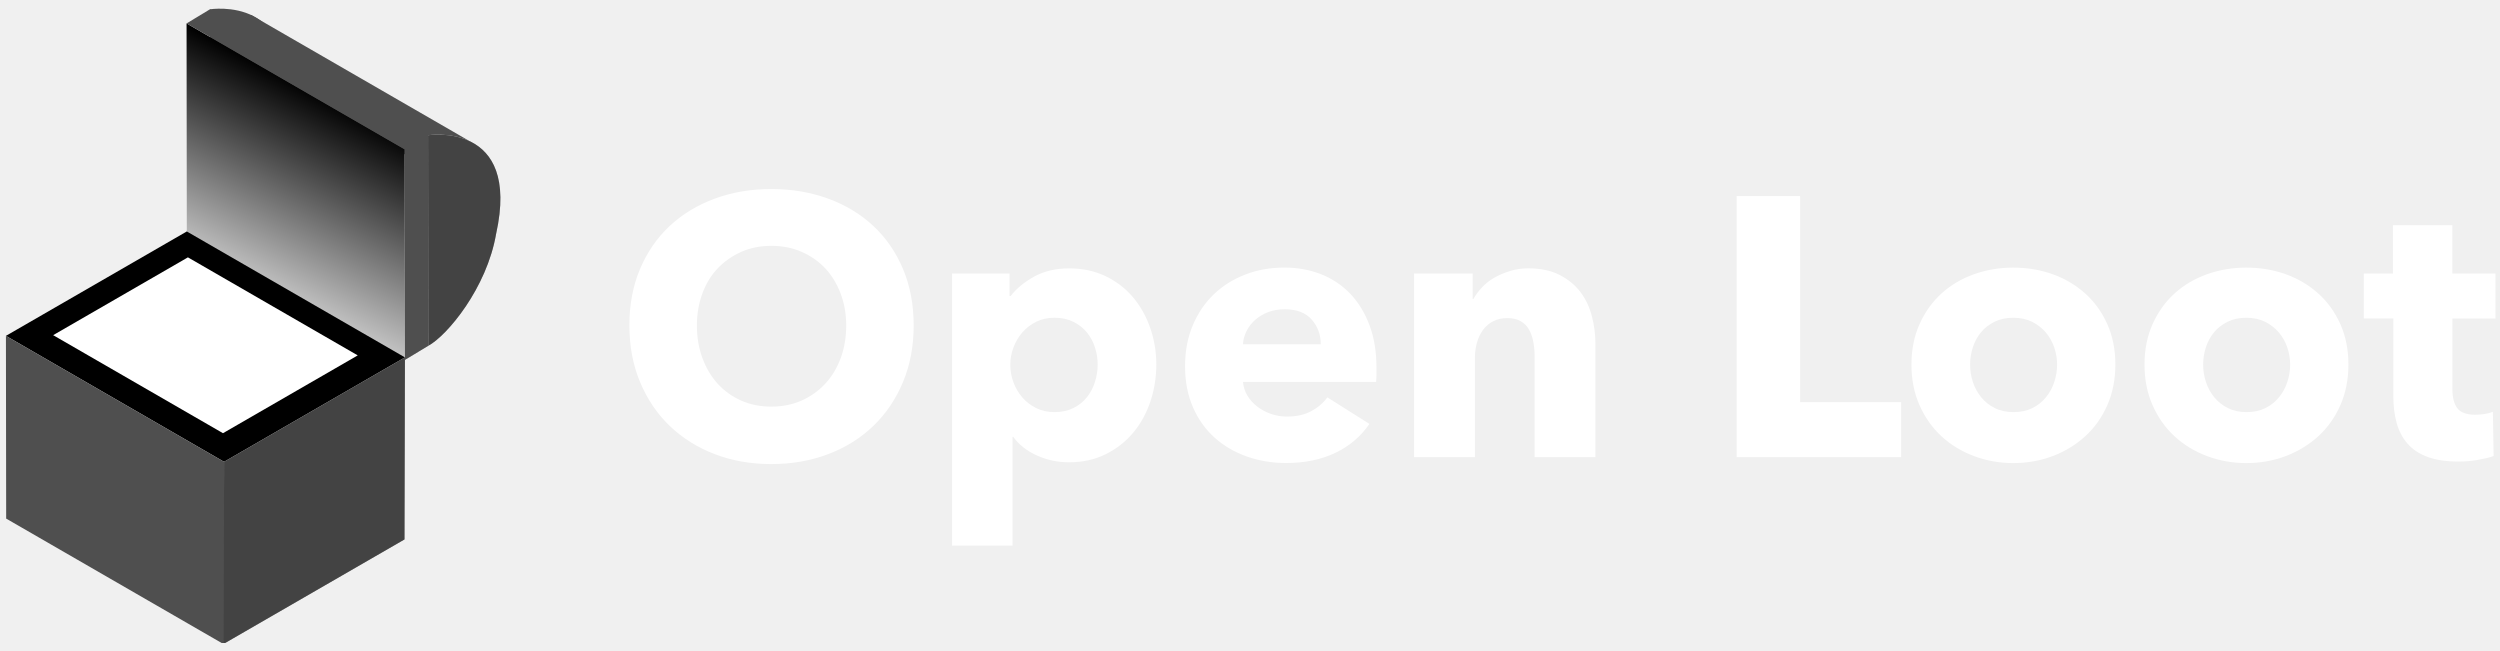
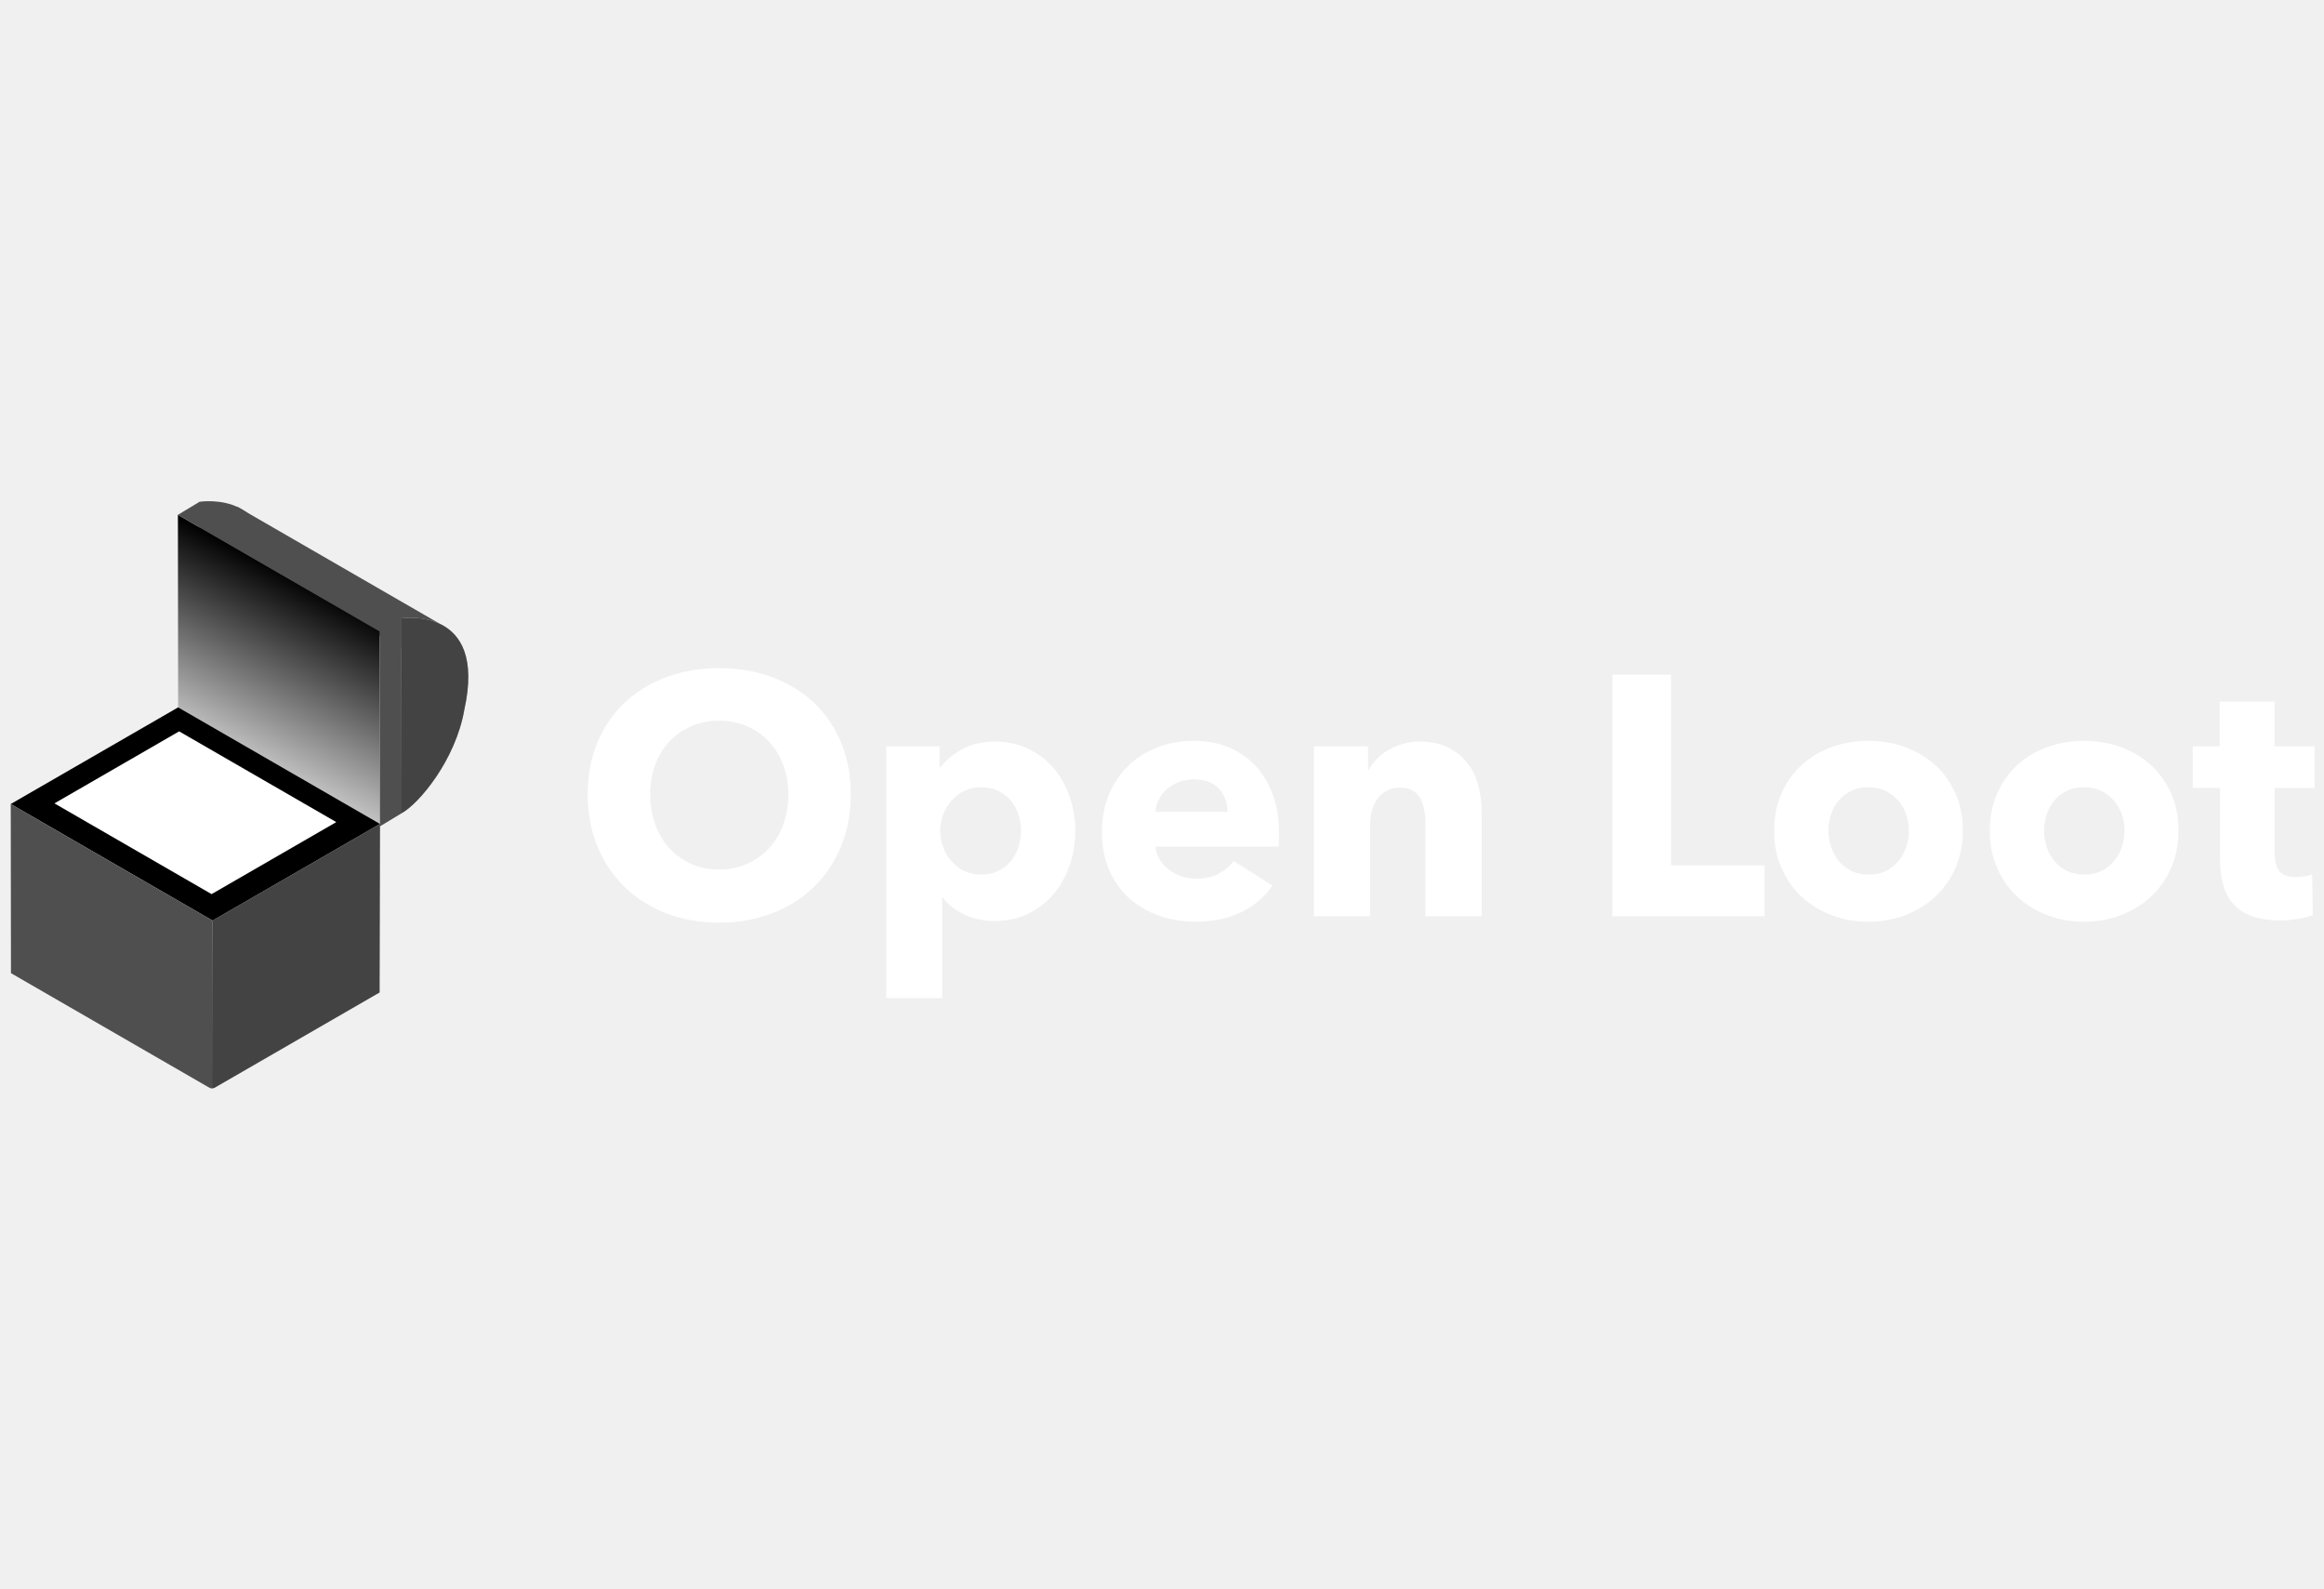
- <svg xmlns="http://www.w3.org/2000/svg" width="173" height="45" viewBox="0 0 173 45" fill="none">
+ <svg xmlns="http://www.w3.org/2000/svg" width="221" height="151" viewBox="0 0 221 151" fill="none">
  <g clip-path="url(#clip0_445_591)">
-     <mask id="mask0_445_591" style="mask-type:luminance" maskUnits="userSpaceOnUse" x="0" y="0" width="173" height="45">
-       <path d="M173 0.5H0V44.5H173V0.5Z" fill="white" />
+     <mask id="mask0_445_591" style="mask-type:luminance" maskUnits="userSpaceOnUse" x="0" y="47" width="221" height="57">
+       <path d="M220.5 47.523H0.5V103.477H220.5V47.523Z" fill="white" />
    </mask>
    <g mask="url(#mask0_445_591)">
-       <path d="M29.621 9.36C29.621 9.36 31.131 9.121 32.493 9.764L17.371 1.033L14.572 2.582L29.623 11.648C29.623 10.262 29.621 9.36 29.621 9.36Z" fill="#4F4F4F" />
-       <path d="M14.531 0.643C14.531 0.643 20.981 -0.374 19.239 7.472C18.594 11.221 15.85 14.509 14.548 15.211C14.548 10.781 14.531 0.643 14.531 0.643Z" fill="#4F4F4F" />
-       <path d="M29.621 9.36C29.621 9.36 36.071 8.343 34.329 16.189C33.684 19.94 30.94 23.226 29.638 23.928C29.638 19.498 29.621 9.36 29.621 9.36Z" fill="#4F4F4F" />
-       <path opacity="0.4" d="M29.621 9.36C29.621 9.36 36.071 8.343 34.329 16.189C33.684 19.94 30.94 23.226 29.638 23.928C29.638 19.498 29.621 9.36 29.621 9.36Z" fill="#333333" />
-       <path d="M12.927 16.189L12.91 1.621L28.005 10.336L28.022 24.903L12.927 16.189Z" fill="url(#paint0_linear_445_591)" />
-       <path d="M12.926 16.017L0.41 23.241L15.505 31.957L28.021 24.731L12.926 16.017Z" fill="black" />
-       <path d="M13.004 17.809L3.678 23.193L15.43 29.977L24.756 24.593L13.004 17.809Z" fill="white" />
-       <path d="M0.427 35.887L0.41 23.241L15.505 31.957L15.522 44.601L0.427 35.887Z" fill="#4F4F4F" />
-       <path d="M27.991 37.329L15.475 44.555L15.506 31.958L28.022 24.731L27.991 37.329Z" fill="#4F4F4F" />
-       <path opacity="0.4" d="M27.991 37.329L15.475 44.555L15.506 31.958L28.022 24.731L27.991 37.329Z" fill="#333333" />
-       <path d="M29.641 23.927L29.624 9.36L28.006 10.335L28.023 24.903L29.641 23.927Z" fill="#4F4F4F" />
-       <path opacity="0.3" d="M29.641 23.927L29.624 9.36L28.006 10.335L28.023 24.903L29.641 23.927Z" fill="#4F4F4F" />
-       <path d="M14.528 0.643L12.91 1.621L28.005 10.335L29.623 9.36L14.528 0.643Z" fill="#4F4F4F" />
-       <path d="M63.227 22.523C63.227 23.952 62.981 25.258 62.486 26.44C61.992 27.622 61.309 28.635 60.432 29.476C59.556 30.319 58.515 30.968 57.306 31.427C56.098 31.885 54.789 32.114 53.378 32.114C51.966 32.114 50.66 31.885 49.461 31.427C48.262 30.968 47.223 30.316 46.347 29.476C45.471 28.633 44.785 27.622 44.293 26.44C43.799 25.258 43.553 23.952 43.553 22.523C43.553 21.079 43.799 19.772 44.293 18.607C44.787 17.441 45.471 16.45 46.347 15.634C47.223 14.817 48.26 14.189 49.461 13.745C50.66 13.303 51.966 13.081 53.378 13.081C54.789 13.081 56.1 13.303 57.306 13.745C58.515 14.186 59.556 14.817 60.432 15.634C61.309 16.45 61.992 17.441 62.486 18.607C62.978 19.772 63.227 21.079 63.227 22.523ZM58.558 22.523C58.558 21.74 58.431 21.009 58.176 20.329C57.92 19.648 57.567 19.065 57.118 18.581C56.666 18.096 56.122 17.714 55.484 17.432C54.846 17.15 54.144 17.012 53.38 17.012C52.614 17.012 51.916 17.152 51.288 17.432C50.658 17.714 50.113 18.096 49.655 18.581C49.196 19.065 48.843 19.648 48.597 20.329C48.351 21.009 48.226 21.74 48.226 22.523C48.226 23.34 48.353 24.093 48.609 24.783C48.864 25.473 49.218 26.063 49.666 26.557C50.118 27.052 50.658 27.438 51.286 27.718C51.914 28 52.614 28.138 53.378 28.138C54.144 28.138 54.839 27.997 55.47 27.718C56.098 27.438 56.642 27.052 57.103 26.557C57.562 26.063 57.92 25.473 58.176 24.783C58.429 24.093 58.558 23.34 58.558 22.523Z" fill="white" />
-       <path d="M80.017 25.229C80.017 26.113 79.88 26.965 79.608 27.78C79.336 28.596 78.939 29.315 78.421 29.936C77.903 30.557 77.268 31.054 76.52 31.429C75.77 31.804 74.92 31.99 73.97 31.99C73.186 31.99 72.446 31.832 71.749 31.517C71.051 31.202 70.507 30.772 70.115 30.228H70.065V37.755H65.881V18.927H69.862V20.484H69.938C70.33 19.973 70.87 19.526 71.558 19.144C72.245 18.762 73.06 18.571 73.993 18.571C74.913 18.571 75.746 18.75 76.494 19.106C77.242 19.464 77.877 19.949 78.395 20.56C78.913 21.172 79.314 21.883 79.594 22.691C79.876 23.498 80.017 24.343 80.017 25.229ZM75.959 25.229C75.959 24.821 75.894 24.422 75.768 24.03C75.641 23.639 75.453 23.295 75.207 22.996C74.961 22.698 74.65 22.456 74.275 22.268C73.9 22.081 73.468 21.988 72.974 21.988C72.496 21.988 72.071 22.081 71.698 22.268C71.323 22.456 71.006 22.702 70.741 23.008C70.476 23.314 70.273 23.663 70.129 24.054C69.984 24.446 69.912 24.845 69.912 25.253C69.912 25.661 69.984 26.06 70.129 26.452C70.273 26.843 70.478 27.192 70.741 27.498C71.004 27.804 71.323 28.052 71.698 28.238C72.073 28.424 72.499 28.518 72.974 28.518C73.468 28.518 73.9 28.424 74.275 28.238C74.65 28.052 74.961 27.804 75.207 27.498C75.453 27.192 75.641 26.839 75.768 26.44C75.897 26.041 75.959 25.637 75.959 25.229Z" fill="white" />
-       <path d="M95.251 25.432C95.251 25.602 95.251 25.774 95.251 25.943C95.251 26.113 95.241 26.275 95.225 26.428H86.013C86.047 26.787 86.154 27.109 86.333 27.398C86.512 27.687 86.742 27.938 87.021 28.15C87.303 28.363 87.616 28.53 87.964 28.647C88.313 28.766 88.674 28.826 89.049 28.826C89.713 28.826 90.274 28.702 90.732 28.456C91.191 28.21 91.566 27.89 91.855 27.498L94.764 29.335C94.169 30.202 93.381 30.87 92.404 31.338C91.425 31.806 90.29 32.041 88.999 32.041C88.046 32.041 87.145 31.892 86.293 31.594C85.442 31.295 84.697 30.863 84.06 30.292C83.422 29.722 82.921 29.022 82.555 28.188C82.19 27.355 82.006 26.402 82.006 25.33C82.006 24.293 82.185 23.352 82.541 22.509C82.899 21.666 83.384 20.952 83.995 20.367C84.607 19.779 85.33 19.326 86.164 19.001C86.997 18.678 87.9 18.516 88.87 18.516C89.806 18.516 90.663 18.674 91.446 18.989C92.23 19.304 92.901 19.758 93.462 20.355C94.023 20.95 94.46 21.673 94.776 22.523C95.093 23.374 95.251 24.343 95.251 25.432ZM91.396 23.825C91.396 23.161 91.189 22.593 90.771 22.115C90.353 21.64 89.729 21.401 88.896 21.401C88.487 21.401 88.112 21.465 87.773 21.592C87.432 21.719 87.136 21.895 86.88 22.115C86.625 22.337 86.422 22.595 86.269 22.894C86.116 23.192 86.03 23.503 86.013 23.825H91.396Z" fill="white" />
-       <path d="M106.196 31.632V24.692C106.196 24.334 106.167 23.995 106.108 23.672C106.048 23.35 105.95 23.063 105.814 22.817C105.678 22.572 105.487 22.376 105.241 22.23C104.995 22.087 104.684 22.013 104.309 22.013C103.934 22.013 103.607 22.084 103.328 22.23C103.046 22.376 102.812 22.574 102.626 22.829C102.439 23.085 102.298 23.379 102.205 23.711C102.112 24.043 102.064 24.387 102.064 24.745V31.635H97.852V18.927H101.909V20.687H101.959C102.112 20.415 102.313 20.147 102.559 19.882C102.805 19.62 103.094 19.393 103.426 19.206C103.758 19.02 104.118 18.867 104.51 18.748C104.902 18.629 105.317 18.569 105.759 18.569C106.609 18.569 107.333 18.722 107.927 19.027C108.522 19.333 109.002 19.73 109.37 20.214C109.735 20.699 109.998 21.256 110.16 21.886C110.323 22.517 110.402 23.145 110.402 23.775V31.635H106.196V31.632Z" fill="white" />
-       <path d="M120.178 31.632V13.568H124.567V27.83H131.56V31.632H120.178Z" fill="white" />
-       <path d="M146.383 25.229C146.383 26.268 146.194 27.207 145.822 28.05C145.447 28.893 144.936 29.607 144.291 30.195C143.644 30.782 142.896 31.236 142.046 31.561C141.196 31.883 140.286 32.045 139.316 32.045C138.363 32.045 137.458 31.883 136.598 31.561C135.739 31.238 134.991 30.782 134.354 30.195C133.716 29.607 133.21 28.893 132.835 28.05C132.46 27.207 132.273 26.268 132.273 25.229C132.273 24.193 132.46 23.257 132.835 22.423C133.21 21.59 133.716 20.883 134.354 20.305C134.991 19.727 135.739 19.285 136.598 18.977C137.458 18.671 138.363 18.519 139.316 18.519C140.286 18.519 141.196 18.671 142.046 18.977C142.896 19.283 143.644 19.725 144.291 20.305C144.938 20.883 145.447 21.59 145.822 22.423C146.197 23.254 146.383 24.191 146.383 25.229ZM142.352 25.229C142.352 24.821 142.282 24.422 142.149 24.03C142.013 23.639 141.817 23.295 141.561 22.996C141.306 22.698 140.99 22.457 140.618 22.268C140.243 22.082 139.811 21.989 139.316 21.989C138.822 21.989 138.39 22.082 138.015 22.268C137.64 22.457 137.329 22.698 137.083 22.996C136.837 23.295 136.649 23.639 136.522 24.03C136.395 24.422 136.331 24.821 136.331 25.229C136.331 25.638 136.395 26.037 136.522 26.428C136.649 26.82 136.842 27.173 137.095 27.486C137.351 27.802 137.666 28.052 138.039 28.238C138.413 28.425 138.846 28.518 139.34 28.518C139.834 28.518 140.267 28.425 140.642 28.238C141.017 28.052 141.329 27.802 141.585 27.486C141.841 27.171 142.032 26.82 142.158 26.428C142.287 26.037 142.352 25.638 142.352 25.229Z" fill="white" />
-       <path d="M162.51 25.229C162.51 26.268 162.321 27.207 161.949 28.05C161.574 28.893 161.063 29.607 160.418 30.195C159.771 30.782 159.023 31.236 158.173 31.561C157.323 31.883 156.413 32.045 155.443 32.045C154.49 32.045 153.585 31.883 152.725 31.561C151.866 31.238 151.118 30.782 150.481 30.195C149.843 29.607 149.337 28.893 148.962 28.05C148.587 27.207 148.4 26.268 148.4 25.229C148.4 24.193 148.587 23.257 148.962 22.423C149.337 21.59 149.843 20.883 150.481 20.305C151.118 19.727 151.866 19.285 152.725 18.977C153.585 18.671 154.49 18.519 155.443 18.519C156.413 18.519 157.323 18.671 158.173 18.977C159.023 19.283 159.771 19.725 160.418 20.305C161.065 20.883 161.574 21.59 161.949 22.423C162.324 23.254 162.51 24.191 162.51 25.229ZM158.479 25.229C158.479 24.821 158.409 24.422 158.276 24.03C158.139 23.639 157.944 23.295 157.688 22.996C157.433 22.698 157.117 22.457 156.745 22.268C156.37 22.082 155.938 21.989 155.443 21.989C154.949 21.989 154.517 22.082 154.142 22.268C153.767 22.457 153.456 22.698 153.21 22.996C152.964 23.295 152.776 23.639 152.649 24.03C152.522 24.422 152.458 24.821 152.458 25.229C152.458 25.638 152.522 26.037 152.649 26.428C152.776 26.82 152.969 27.173 153.222 27.486C153.478 27.802 153.793 28.052 154.166 28.238C154.54 28.425 154.973 28.518 155.467 28.518C155.961 28.518 156.394 28.425 156.769 28.238C157.144 28.052 157.456 27.802 157.712 27.486C157.968 27.171 158.159 26.82 158.285 26.428C158.416 26.037 158.479 25.638 158.479 25.229Z" fill="white" />
-       <path d="M169.704 22.039V26.906C169.704 27.503 169.819 27.952 170.048 28.25C170.277 28.549 170.691 28.7 171.285 28.7C171.488 28.7 171.706 28.683 171.935 28.649C172.164 28.616 172.355 28.563 172.508 28.497L172.558 31.558C172.269 31.661 171.904 31.749 171.462 31.826C171.02 31.902 170.578 31.94 170.134 31.94C169.284 31.94 168.57 31.833 167.99 31.62C167.412 31.408 166.948 31.1 166.6 30.698C166.251 30.297 166 29.82 165.847 29.265C165.695 28.711 165.618 28.093 165.618 27.41V22.036H163.576V18.927H165.592V15.584H169.7V18.927H172.685V22.041H169.704V22.039Z" fill="white" />
+       <path d="M38.169 58.79C38.169 58.79 40.088 58.487 41.821 59.304L22.59 48.201L19.031 50.171L38.171 61.7C38.171 59.938 38.169 58.79 38.169 58.79Z" fill="#4F4F4F" />
+       <path d="M18.98 47.706C18.98 47.706 27.182 46.412 24.968 56.389C24.148 61.157 20.658 65.339 19.002 66.231C19.002 60.598 18.98 47.706 18.98 47.706Z" fill="#4F4F4F" />
+       <path d="M38.168 58.791C38.168 58.791 46.37 57.497 44.155 67.474C43.335 72.245 39.845 76.424 38.189 77.316C38.189 71.683 38.168 58.791 38.168 58.791Z" fill="#4F4F4F" />
+       <path opacity="0.4" d="M38.168 58.791C38.168 58.791 46.37 57.497 44.155 67.474C43.335 72.245 39.845 76.424 38.189 77.316C38.189 71.683 38.168 58.791 38.168 58.791Z" fill="#333333" />
+       <path d="M16.939 67.474L16.918 48.949L36.114 60.031L36.135 78.556L16.939 67.474Z" fill="url(#paint0_linear_445_591)" />
+       <path d="M16.938 67.255L1.021 76.442L20.218 87.527L36.134 78.338L16.938 67.255Z" fill="black" />
+       <path d="M17.035 69.535L5.176 76.382L20.12 85.009L31.98 78.162L17.035 69.535Z" fill="white" />
+       <path d="M1.043 92.524L1.021 76.443L20.218 87.528L20.239 103.606L1.043 92.524Z" fill="#4F4F4F" />
+       <path d="M36.094 94.358L20.178 103.548L20.218 87.527L36.134 78.338L36.094 94.358Z" fill="#4F4F4F" />
+       <path opacity="0.4" d="M36.094 94.358L20.178 103.548L20.218 87.527L36.134 78.338L36.094 94.358Z" fill="#333333" />
+       <path d="M38.192 77.316L38.171 58.791L36.113 60.031L36.135 78.556L38.192 77.316Z" fill="#4F4F4F" />
+       <path opacity="0.3" d="M38.192 77.316L38.171 58.791L36.113 60.031L36.135 78.556L38.192 77.316Z" fill="#4F4F4F" />
+       <path d="M18.976 47.706L16.918 48.949L36.114 60.031L38.172 58.79L18.976 47.706Z" fill="#4F4F4F" />
+       <path d="M80.906 75.53C80.906 77.347 80.593 79.008 79.964 80.511C79.335 82.014 78.467 83.302 77.352 84.371C76.238 85.443 74.914 86.269 73.377 86.852C71.84 87.436 70.176 87.727 68.381 87.727C66.586 87.727 64.925 87.436 63.4 86.852C61.876 86.269 60.555 85.44 59.44 84.371C58.325 83.299 57.454 82.014 56.828 80.511C56.2 79.008 55.887 77.347 55.887 75.53C55.887 73.693 56.2 72.032 56.828 70.55C57.457 69.067 58.325 67.807 59.44 66.769C60.555 65.73 61.873 64.931 63.4 64.366C64.925 63.804 66.586 63.522 68.381 63.522C70.176 63.522 71.843 63.804 73.377 64.366C74.914 64.928 76.238 65.73 77.352 66.769C78.467 67.807 79.335 69.067 79.964 70.55C80.59 72.032 80.906 73.693 80.906 75.53ZM74.968 75.53C74.968 74.534 74.807 73.605 74.482 72.739C74.157 71.874 73.708 71.133 73.137 70.516C72.563 69.9 71.871 69.414 71.06 69.055C70.249 68.697 69.356 68.521 68.384 68.521C67.409 68.521 66.522 68.7 65.724 69.055C64.922 69.414 64.229 69.9 63.646 70.516C63.063 71.133 62.614 71.874 62.301 72.739C61.988 73.605 61.83 74.534 61.83 75.53C61.83 76.569 61.991 77.526 62.316 78.403C62.641 79.281 63.09 80.031 63.661 80.66C64.236 81.288 64.922 81.78 65.721 82.136C66.519 82.494 67.409 82.67 68.381 82.67C69.356 82.67 70.24 82.491 71.041 82.136C71.84 81.78 72.533 81.288 73.119 80.66C73.702 80.031 74.157 79.281 74.482 78.403C74.804 77.526 74.968 76.569 74.968 75.53Z" fill="white" />
+       <path d="M102.255 78.971C102.255 80.094 102.082 81.178 101.736 82.214C101.39 83.253 100.886 84.167 100.227 84.957C99.567 85.746 98.76 86.378 97.809 86.855C96.856 87.332 95.774 87.568 94.566 87.568C93.569 87.568 92.628 87.368 91.741 86.967C90.854 86.566 90.162 86.019 89.664 85.327H89.6V94.9H84.279V70.956H89.342V72.936H89.439C89.937 72.286 90.624 71.718 91.498 71.232C92.373 70.746 93.409 70.503 94.596 70.503C95.765 70.503 96.825 70.731 97.776 71.184C98.726 71.639 99.534 72.256 100.193 73.033C100.852 73.811 101.362 74.716 101.718 75.742C102.076 76.769 102.255 77.844 102.255 78.971ZM97.095 78.971C97.095 78.451 97.013 77.944 96.853 77.446C96.692 76.948 96.451 76.511 96.139 76.131C95.826 75.751 95.431 75.445 94.954 75.205C94.478 74.968 93.928 74.849 93.299 74.849C92.692 74.849 92.151 74.968 91.677 75.205C91.201 75.445 90.797 75.757 90.46 76.146C90.122 76.535 89.864 76.978 89.682 77.476C89.497 77.975 89.406 78.482 89.406 79.001C89.406 79.52 89.497 80.028 89.682 80.526C89.864 81.024 90.125 81.467 90.46 81.856C90.794 82.245 91.201 82.56 91.677 82.797C92.154 83.034 92.695 83.153 93.299 83.153C93.928 83.153 94.478 83.034 94.954 82.797C95.431 82.56 95.826 82.245 96.139 81.856C96.451 81.467 96.692 81.018 96.853 80.51C97.016 80.003 97.095 79.49 97.095 78.971Z" fill="white" />
+       <path d="M121.628 79.229C121.628 79.445 121.628 79.664 121.628 79.879C121.628 80.095 121.616 80.301 121.595 80.496H109.881C109.924 80.951 110.06 81.361 110.288 81.729C110.516 82.096 110.808 82.415 111.163 82.685C111.521 82.956 111.919 83.168 112.362 83.317C112.806 83.469 113.264 83.545 113.741 83.545C114.586 83.545 115.299 83.387 115.882 83.074C116.466 82.761 116.942 82.354 117.31 81.856L121.009 84.192C120.253 85.294 119.25 86.145 118.008 86.74C116.763 87.335 115.32 87.633 113.677 87.633C112.466 87.633 111.321 87.444 110.237 87.065C109.155 86.685 108.208 86.135 107.397 85.41C106.586 84.684 105.948 83.794 105.484 82.734C105.019 81.674 104.785 80.462 104.785 79.099C104.785 77.781 105.013 76.584 105.465 75.512C105.921 74.44 106.538 73.532 107.315 72.788C108.092 72.041 109.013 71.464 110.073 71.051C111.132 70.641 112.28 70.434 113.514 70.434C114.704 70.434 115.794 70.635 116.79 71.035C117.787 71.436 118.64 72.013 119.354 72.773C120.067 73.529 120.623 74.449 121.024 75.53C121.428 76.611 121.628 77.844 121.628 79.229ZM116.727 77.185C116.727 76.341 116.462 75.618 115.931 75.011C115.399 74.406 114.607 74.103 113.547 74.103C113.028 74.103 112.551 74.185 112.12 74.346C111.685 74.507 111.309 74.731 110.984 75.011C110.659 75.293 110.401 75.621 110.206 76.001C110.012 76.381 109.903 76.775 109.881 77.185H116.727Z" fill="white" />
+       <path d="M135.547 87.114V78.288C135.547 77.833 135.51 77.402 135.435 76.992C135.359 76.582 135.234 76.217 135.061 75.904C134.888 75.592 134.645 75.343 134.332 75.157C134.02 74.975 133.624 74.881 133.147 74.881C132.67 74.881 132.255 74.972 131.9 75.157C131.541 75.343 131.244 75.595 131.007 75.92C130.769 76.245 130.59 76.618 130.472 77.04C130.353 77.462 130.292 77.9 130.292 78.355V87.117H124.936V70.957H130.095V73.195H130.159C130.353 72.849 130.609 72.509 130.922 72.172C131.235 71.838 131.602 71.549 132.024 71.312C132.447 71.076 132.904 70.881 133.403 70.729C133.901 70.578 134.429 70.501 134.991 70.501C136.072 70.501 136.993 70.696 137.748 71.085C138.505 71.473 139.115 71.978 139.583 72.594C140.047 73.21 140.382 73.918 140.588 74.72C140.795 75.522 140.896 76.32 140.896 77.122V87.117H135.547V87.114Z" fill="white" />
+       <path d="M153.328 87.113V64.141H158.91V82.278H167.802V87.113H153.328Z" fill="white" />
+       <path d="M186.654 78.971C186.654 80.292 186.414 81.486 185.941 82.558C185.464 83.63 184.814 84.538 183.994 85.285C183.171 86.032 182.22 86.609 181.139 87.022C180.058 87.432 178.901 87.639 177.667 87.639C176.455 87.639 175.305 87.432 174.211 87.022C173.119 86.612 172.167 86.032 171.357 85.285C170.546 84.538 169.903 83.63 169.426 82.558C168.949 81.486 168.711 80.292 168.711 78.971C168.711 77.653 168.949 76.462 169.426 75.403C169.903 74.343 170.546 73.444 171.357 72.709C172.167 71.974 173.119 71.412 174.211 71.02C175.305 70.631 176.455 70.437 177.667 70.437C178.901 70.437 180.058 70.631 181.139 71.02C182.22 71.409 183.171 71.971 183.994 72.709C184.817 73.444 185.464 74.343 185.941 75.403C186.418 76.459 186.654 77.65 186.654 78.971ZM181.528 78.971C181.528 78.452 181.439 77.945 181.27 77.446C181.097 76.948 180.848 76.511 180.522 76.131C180.198 75.752 179.796 75.445 179.323 75.205C178.846 74.968 178.297 74.85 177.667 74.85C177.039 74.85 176.49 74.968 176.013 75.205C175.536 75.445 175.141 75.752 174.828 76.131C174.515 76.511 174.276 76.948 174.114 77.446C173.953 77.945 173.871 78.452 173.871 78.971C173.871 79.49 173.953 79.998 174.114 80.496C174.276 80.994 174.521 81.443 174.843 81.841C175.169 82.242 175.569 82.561 176.043 82.798C176.519 83.034 177.07 83.153 177.698 83.153C178.326 83.153 178.877 83.034 179.354 82.798C179.83 82.561 180.227 82.242 180.553 81.841C180.878 81.44 181.121 80.994 181.281 80.496C181.446 79.998 181.528 79.49 181.528 78.971Z" fill="white" />
+       <path d="M207.162 78.971C207.162 80.292 206.922 81.486 206.449 82.558C205.972 83.63 205.322 84.538 204.502 85.285C203.679 86.032 202.728 86.609 201.647 87.022C200.566 87.432 199.409 87.639 198.175 87.639C196.963 87.639 195.812 87.432 194.719 87.022C193.626 86.612 192.675 86.032 191.865 85.285C191.054 84.538 190.41 83.63 189.933 82.558C189.457 81.486 189.219 80.292 189.219 78.971C189.219 77.653 189.457 76.462 189.933 75.403C190.41 74.343 191.054 73.444 191.865 72.709C192.675 71.974 193.626 71.412 194.719 71.02C195.812 70.631 196.963 70.437 198.175 70.437C199.409 70.437 200.566 70.631 201.647 71.02C202.728 71.409 203.679 71.971 204.502 72.709C205.325 73.444 205.972 74.343 206.449 75.403C206.926 76.459 207.162 77.65 207.162 78.971ZM202.036 78.971C202.036 78.452 201.947 77.945 201.778 77.446C201.604 76.948 201.356 76.511 201.03 76.131C200.706 75.752 200.304 75.445 199.831 75.205C199.354 74.968 198.805 74.85 198.175 74.85C197.547 74.85 196.998 74.968 196.521 75.205C196.044 75.445 195.648 75.752 195.336 76.131C195.023 76.511 194.784 76.948 194.622 77.446C194.461 77.945 194.379 78.452 194.379 78.971C194.379 79.49 194.461 79.998 194.622 80.496C194.784 80.994 195.029 81.443 195.351 81.841C195.676 82.242 196.077 82.561 196.551 82.798C197.027 83.034 197.577 83.153 198.206 83.153C198.834 83.153 199.385 83.034 199.861 82.798C200.338 82.561 200.735 82.242 201.061 81.841C201.386 81.44 201.629 80.994 201.789 80.496C201.956 79.998 202.036 79.49 202.036 78.971Z" fill="white" />
+       <path d="M216.308 74.914V81.104C216.308 81.863 216.455 82.434 216.746 82.813C217.037 83.193 217.564 83.384 218.319 83.384C218.577 83.384 218.854 83.363 219.146 83.32C219.437 83.278 219.68 83.211 219.874 83.126L219.938 87.02C219.57 87.15 219.106 87.263 218.544 87.36C217.982 87.457 217.42 87.506 216.855 87.506C215.774 87.506 214.866 87.369 214.129 87.099C213.394 86.828 212.804 86.436 212.361 85.926C211.917 85.416 211.598 84.809 211.404 84.104C211.21 83.4 211.112 82.613 211.112 81.744V74.911H208.516V70.957H211.079V66.705H216.303V70.957H220.099V74.917H216.308V74.914Z" fill="white" />
    </g>
  </g>
  <defs>
-     <linearGradient id="paint0_linear_445_591" x1="15.399" y1="22.99" x2="23.605" y2="7.235" gradientUnits="userSpaceOnUse">
+     <linearGradient id="paint0_linear_445_591" x1="20.083" y1="76.123" x2="30.518" y2="56.088" gradientUnits="userSpaceOnUse">
      <stop stop-color="white" />
      <stop offset="1" />
    </linearGradient>
    <clipPath id="clip0_445_591">
-       <rect width="173" height="44" fill="white" transform="translate(0 0.5)" />
+       <rect width="220" height="150" fill="white" transform="translate(0.5 0.5)" />
    </clipPath>
  </defs>
</svg>
